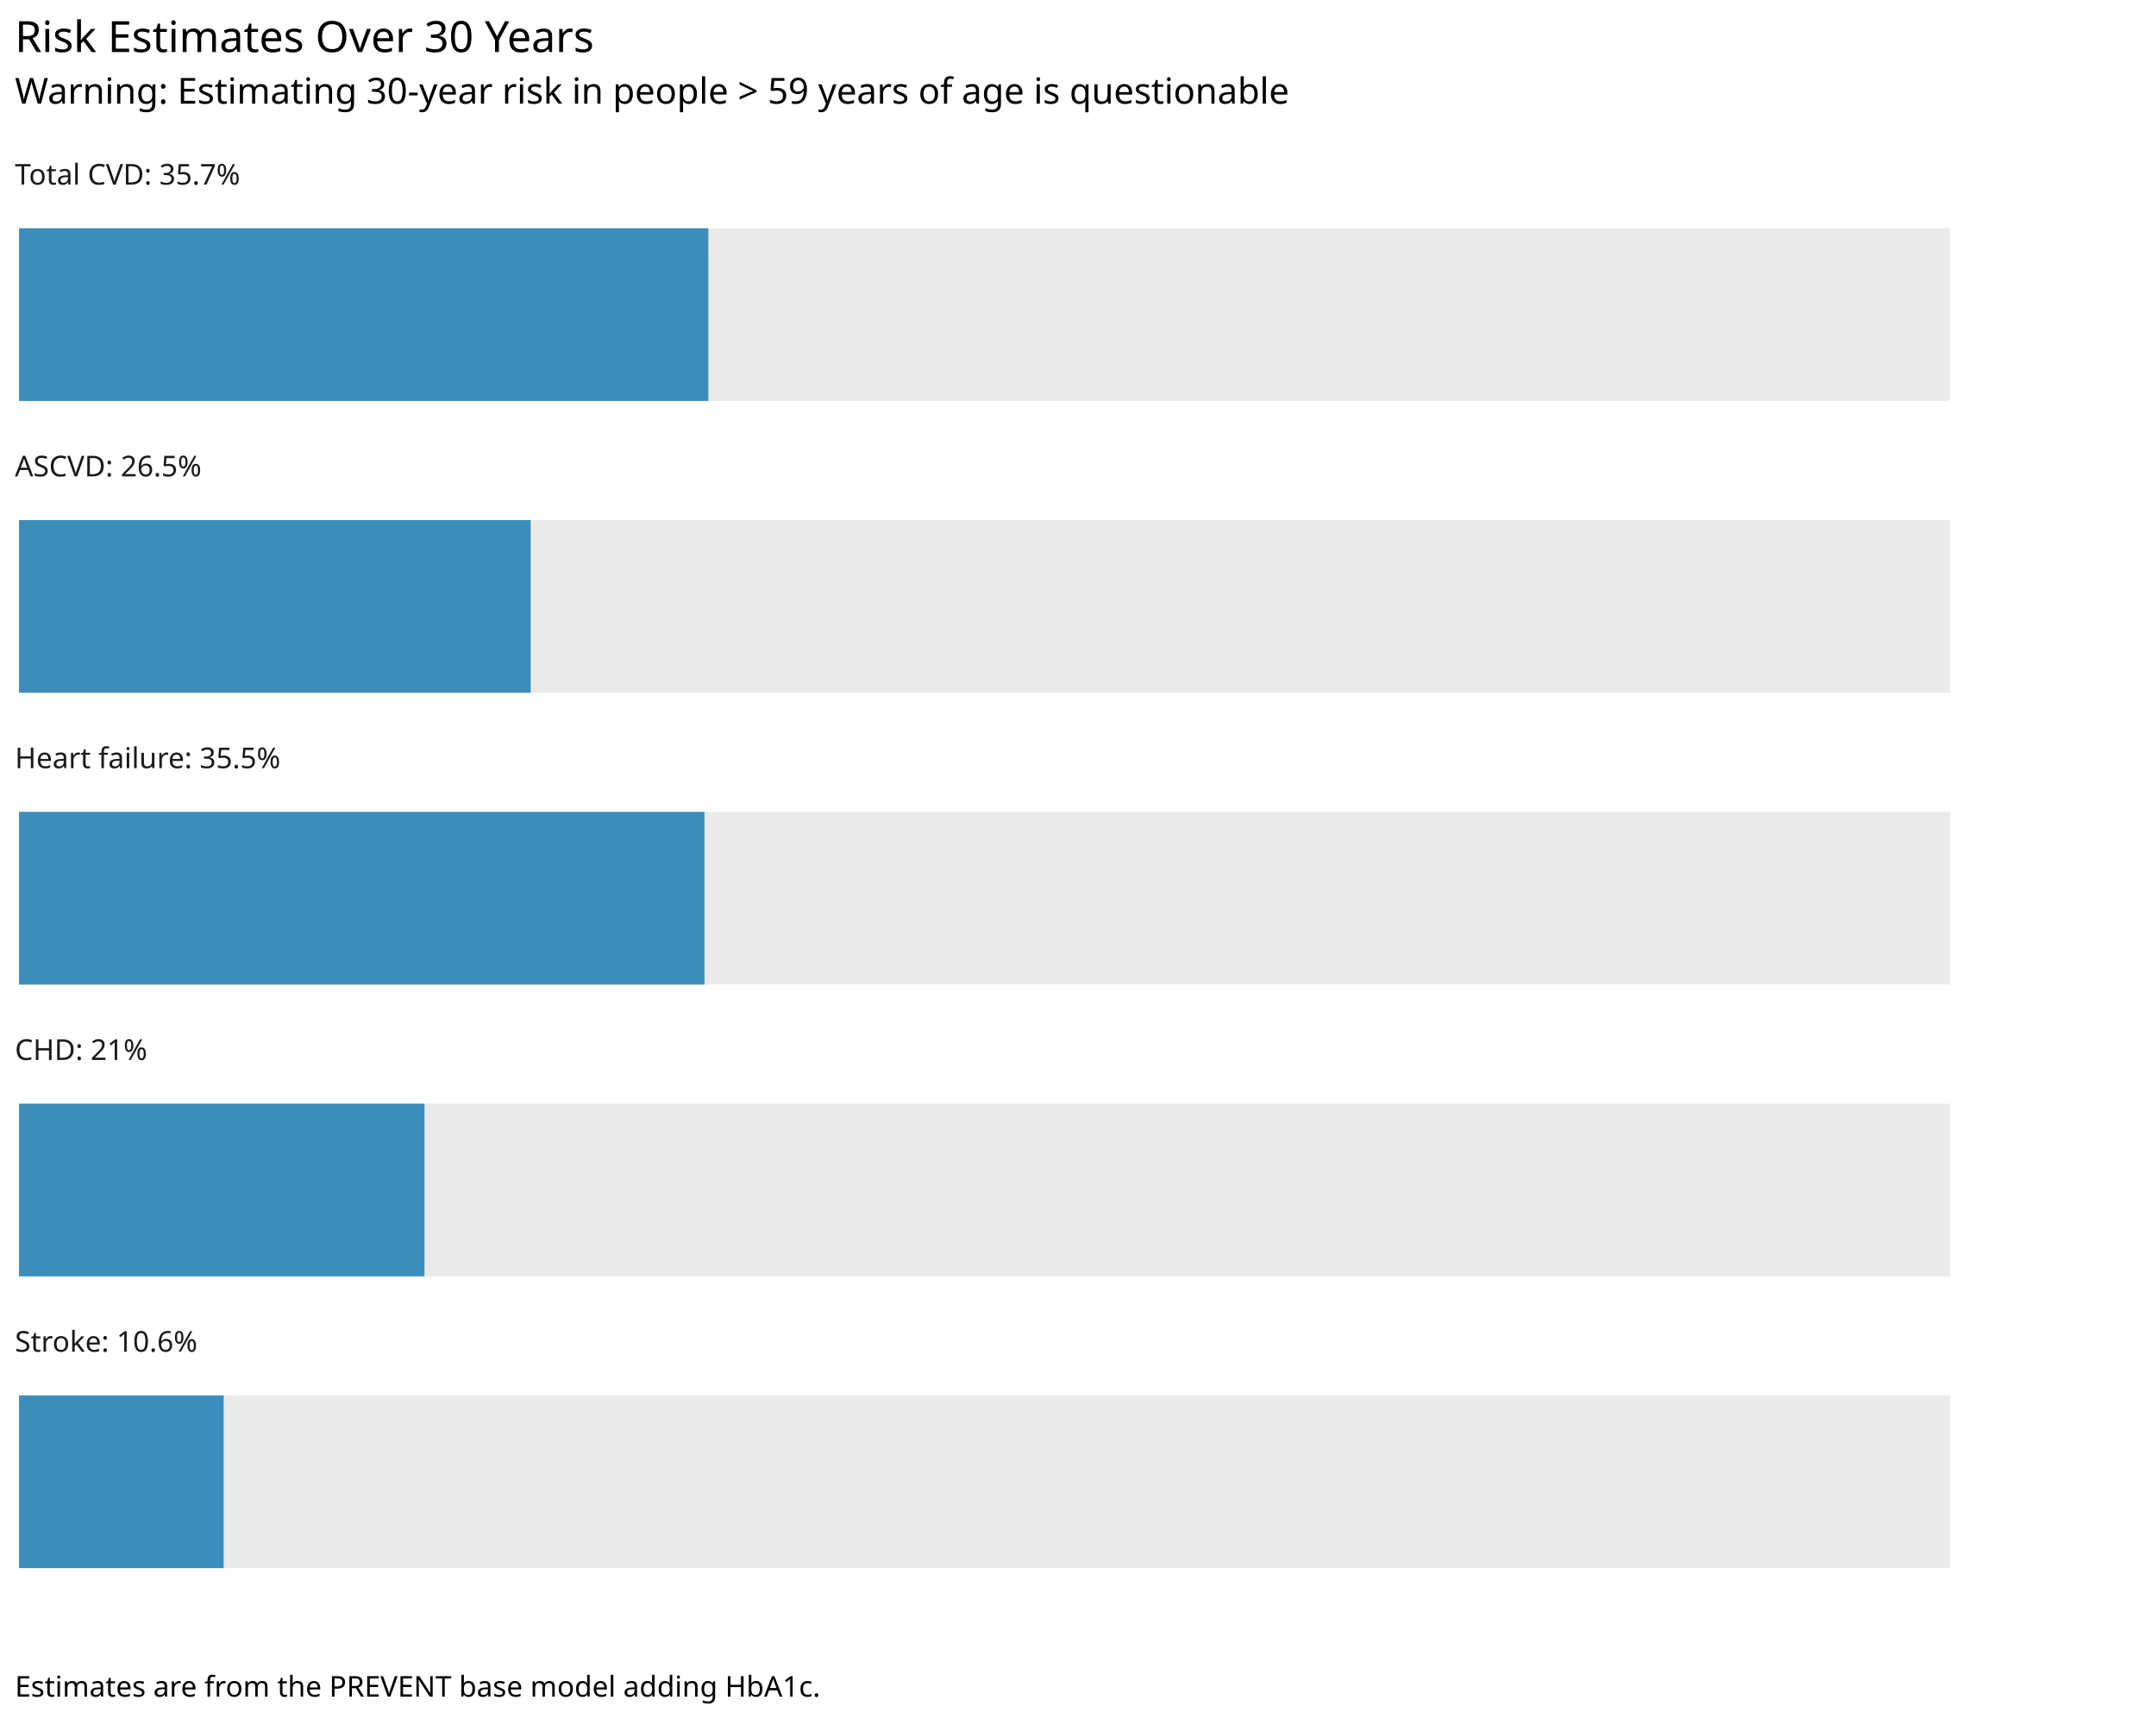
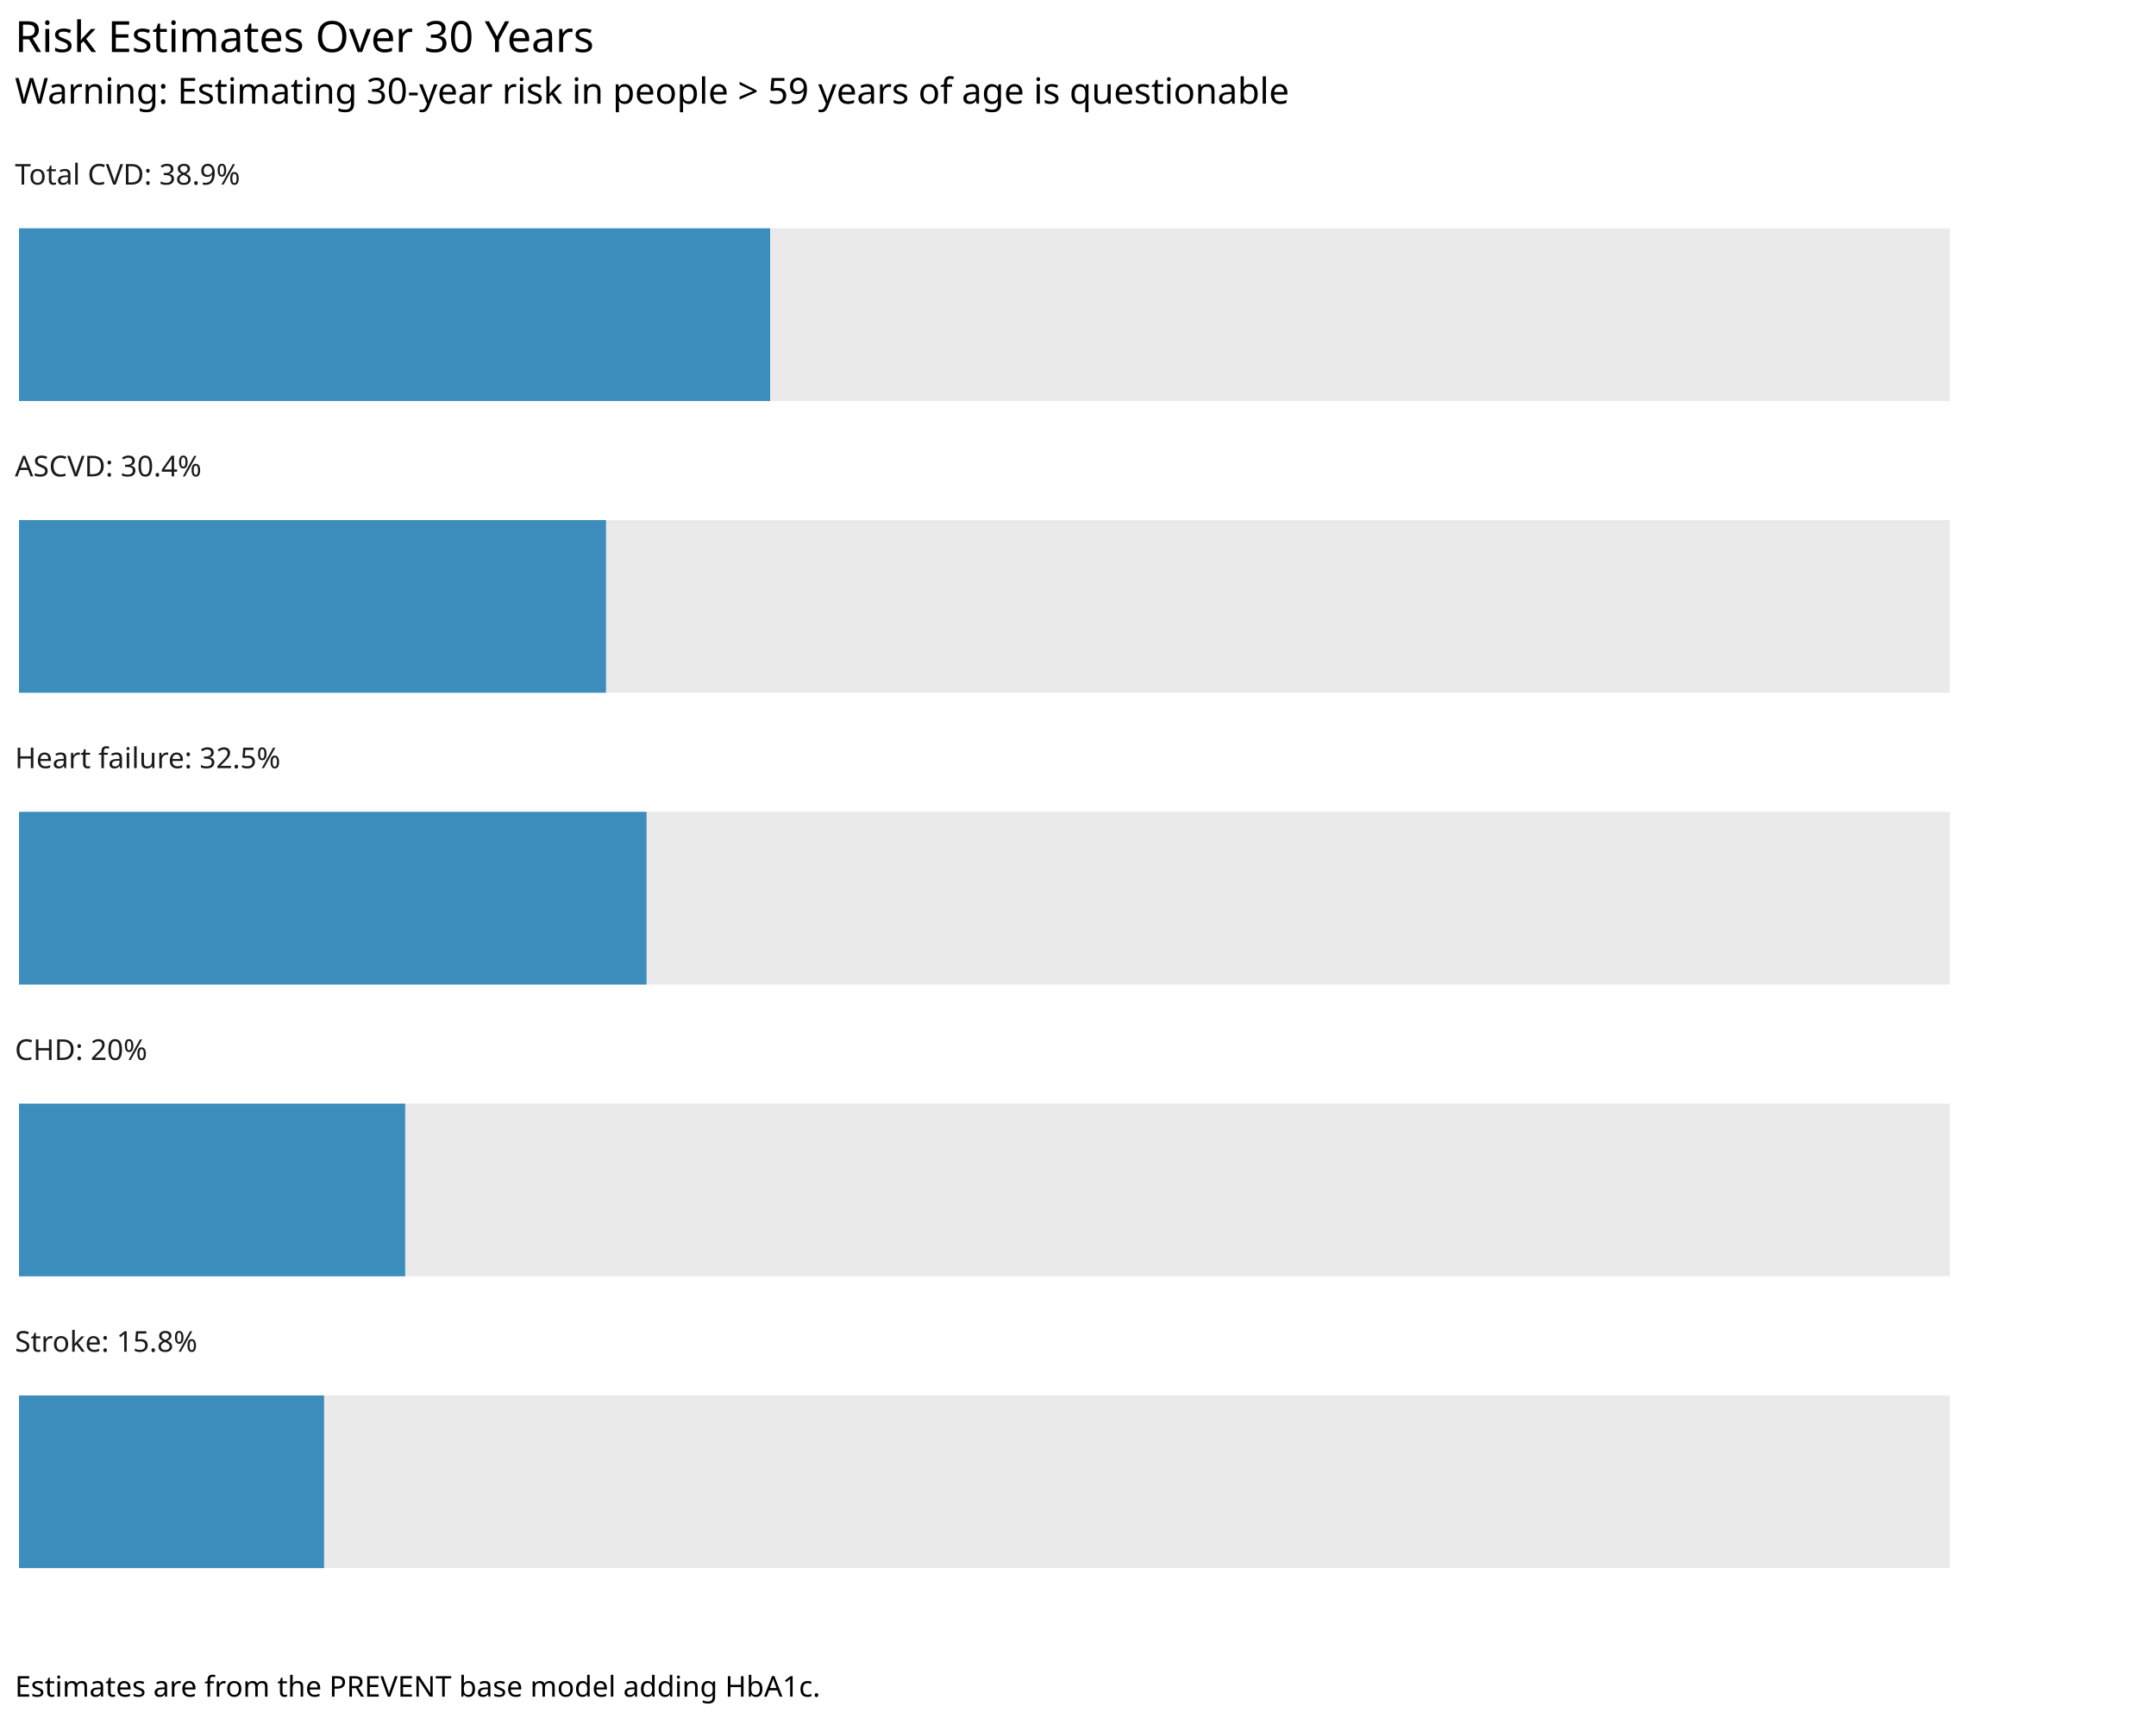
<svg xmlns="http://www.w3.org/2000/svg" class="svglite" data-engine-version="2.0" width="720.00pt" height="576.00pt" viewBox="0 0 720.00 576.00">
  <defs>
    <style type="text/css">
    .svglite line, .svglite polyline, .svglite polygon, .svglite path, .svglite rect, .svglite circle {
      fill: none;
      stroke: #000000;
      stroke-linecap: round;
      stroke-linejoin: round;
      stroke-miterlimit: 10.00;
    }
  </style>
  </defs>
  <rect width="100%" height="100%" style="stroke: none; fill: #FFFFFF;" />
  <defs>
    <clipPath id="cpMC4wMHw3MjAuMDB8MC4wMHw1NzYuMDA=">
      <rect x="0.00" y="0.00" width="720.00" height="576.00" />
    </clipPath>
  </defs>
  <g clip-path="url(#cpMC4wMHw3MjAuMDB8MC4wMHw1NzYuMDA=)">
    <rect x="0.00" y="0.00" width="720.00" height="576.00" style="stroke-width: 1.16; stroke: none; fill: #FFFFFF;" />
  </g>
  <defs>
    <clipPath id="cpNC45OHw3MTcuMDF8NjYuNjJ8MTQzLjQ5">
      <rect x="4.98" y="66.62" width="712.03" height="76.88" />
    </clipPath>
  </defs>
  <g clip-path="url(#cpNC45OHw3MTcuMDF8NjYuNjJ8MTQzLjQ5)">
    <rect x="6.34" y="76.23" width="644.84" height="57.66" style="stroke-width: 1.16; stroke: none; stroke-linecap: butt; stroke-linejoin: miter; fill: #EAEAEA;" />
-     <rect x="6.34" y="76.23" width="230.21" height="57.66" style="stroke-width: 1.16; stroke: none; stroke-linecap: butt; stroke-linejoin: miter; fill: #3C8DBC;" />
+     <rect x="6.34" y="76.23" width="250.84" height="57.66" style="stroke-width: 1.16; stroke: none; stroke-linecap: butt; stroke-linejoin: miter; fill: #3C8DBC;" />
  </g>
  <g clip-path="url(#cpMC4wMHw3MjAuMDB8MC4wMHw1NzYuMDA=)">
</g>
  <defs>
    <clipPath id="cpNC45OHw3MTcuMDF8MTY0LjA1fDI0MC45Mg==">
      <rect x="4.98" y="164.05" width="712.03" height="76.88" />
    </clipPath>
  </defs>
  <g clip-path="url(#cpNC45OHw3MTcuMDF8MTY0LjA1fDI0MC45Mg==)">
    <rect x="6.34" y="173.66" width="644.84" height="57.66" style="stroke-width: 1.16; stroke: none; stroke-linecap: butt; stroke-linejoin: miter; fill: #EAEAEA;" />
-     <rect x="6.34" y="173.66" width="170.88" height="57.66" style="stroke-width: 1.16; stroke: none; stroke-linecap: butt; stroke-linejoin: miter; fill: #3C8DBC;" />
+     <rect x="6.34" y="173.66" width="196.03" height="57.66" style="stroke-width: 1.16; stroke: none; stroke-linecap: butt; stroke-linejoin: miter; fill: #3C8DBC;" />
  </g>
  <g clip-path="url(#cpMC4wMHw3MjAuMDB8MC4wMHw1NzYuMDA=)">
</g>
  <defs>
    <clipPath id="cpNC45OHw3MTcuMDF8MjYxLjQ4fDMzOC4zNQ==">
      <rect x="4.98" y="261.48" width="712.03" height="76.88" />
    </clipPath>
  </defs>
  <g clip-path="url(#cpNC45OHw3MTcuMDF8MjYxLjQ4fDMzOC4zNQ==)">
    <rect x="6.34" y="271.09" width="644.84" height="57.66" style="stroke-width: 1.16; stroke: none; stroke-linecap: butt; stroke-linejoin: miter; fill: #EAEAEA;" />
-     <rect x="6.34" y="271.09" width="228.92" height="57.66" style="stroke-width: 1.16; stroke: none; stroke-linecap: butt; stroke-linejoin: miter; fill: #3C8DBC;" />
+     <rect x="6.34" y="271.09" width="209.57" height="57.66" style="stroke-width: 1.16; stroke: none; stroke-linecap: butt; stroke-linejoin: miter; fill: #3C8DBC;" />
  </g>
  <g clip-path="url(#cpMC4wMHw3MjAuMDB8MC4wMHw1NzYuMDA=)">
</g>
  <defs>
    <clipPath id="cpNC45OHw3MTcuMDF8MzU4LjkxfDQzNS43OA==">
      <rect x="4.98" y="358.91" width="712.03" height="76.88" />
    </clipPath>
  </defs>
  <g clip-path="url(#cpNC45OHw3MTcuMDF8MzU4LjkxfDQzNS43OA==)">
    <rect x="6.34" y="368.52" width="644.84" height="57.66" style="stroke-width: 1.16; stroke: none; stroke-linecap: butt; stroke-linejoin: miter; fill: #EAEAEA;" />
-     <rect x="6.34" y="368.52" width="135.42" height="57.66" style="stroke-width: 1.16; stroke: none; stroke-linecap: butt; stroke-linejoin: miter; fill: #3C8DBC;" />
+     <rect x="6.34" y="368.52" width="128.97" height="57.66" style="stroke-width: 1.16; stroke: none; stroke-linecap: butt; stroke-linejoin: miter; fill: #3C8DBC;" />
  </g>
  <g clip-path="url(#cpMC4wMHw3MjAuMDB8MC4wMHw1NzYuMDA=)">
</g>
  <defs>
    <clipPath id="cpNC45OHw3MTcuMDF8NDU2LjM0fDUzMy4yMQ==">
      <rect x="4.98" y="456.34" width="712.03" height="76.88" />
    </clipPath>
  </defs>
  <g clip-path="url(#cpNC45OHw3MTcuMDF8NDU2LjM0fDUzMy4yMQ==)">
    <rect x="6.34" y="465.95" width="644.84" height="57.66" style="stroke-width: 1.16; stroke: none; stroke-linecap: butt; stroke-linejoin: miter; fill: #EAEAEA;" />
-     <rect x="6.34" y="465.95" width="68.35" height="57.66" style="stroke-width: 1.16; stroke: none; stroke-linecap: butt; stroke-linejoin: miter; fill: #3C8DBC;" />
+     <rect x="6.34" y="465.95" width="101.88" height="57.66" style="stroke-width: 1.16; stroke: none; stroke-linecap: butt; stroke-linejoin: miter; fill: #3C8DBC;" />
  </g>
  <g clip-path="url(#cpMC4wMHw3MjAuMDB8MC4wMHw1NzYuMDA=)">
</g>
  <defs>
    <clipPath id="cpNC45OHw3MTcuMDF8NDQxLjc2fDQ1Ni4zNA==">
      <rect x="4.98" y="441.76" width="712.03" height="14.58" />
    </clipPath>
  </defs>
  <g clip-path="url(#cpNC45OHw3MTcuMDF8NDQxLjc2fDQ1Ni4zNA==)">
-     <text x="4.98" y="451.36" style="font-size: 9.60px; fill: #1A1A1A; font-family: sans;" textLength="60.31px" lengthAdjust="spacingAndGlyphs">Stroke: 10.6%</text>
+     <text x="4.98" y="451.36" style="font-size: 9.60px; fill: #1A1A1A; font-family: sans;" textLength="60.31px" lengthAdjust="spacingAndGlyphs">Stroke: 15.8%</text>
  </g>
  <g clip-path="url(#cpMC4wMHw3MjAuMDB8MC4wMHw1NzYuMDA=)">
</g>
  <defs>
    <clipPath id="cpNC45OHw3MTcuMDF8MzQ0LjMzfDM1OC45MQ==">
      <rect x="4.98" y="344.33" width="712.03" height="14.58" />
    </clipPath>
  </defs>
  <g clip-path="url(#cpNC45OHw3MTcuMDF8MzQ0LjMzfDM1OC45MQ==)">
-     <text x="4.98" y="353.93" style="font-size: 9.60px; fill: #1A1A1A; font-family: sans;" textLength="45.35px" lengthAdjust="spacingAndGlyphs">CHD: 21%</text>
+     <text x="4.98" y="353.93" style="font-size: 9.60px; fill: #1A1A1A; font-family: sans;" textLength="45.35px" lengthAdjust="spacingAndGlyphs">CHD: 20%</text>
  </g>
  <g clip-path="url(#cpMC4wMHw3MjAuMDB8MC4wMHw1NzYuMDA=)">
</g>
  <defs>
    <clipPath id="cpNC45OHw3MTcuMDF8MjQ2LjkwfDI2MS40OA==">
      <rect x="4.98" y="246.90" width="712.03" height="14.58" />
    </clipPath>
  </defs>
  <g clip-path="url(#cpNC45OHw3MTcuMDF8MjQ2LjkwfDI2MS40OA==)">
-     <text x="4.98" y="256.50" style="font-size: 9.60px; fill: #1A1A1A; font-family: sans;" textLength="84.84px" lengthAdjust="spacingAndGlyphs">Heart failure: 35.5%</text>
+     <text x="4.98" y="256.50" style="font-size: 9.60px; fill: #1A1A1A; font-family: sans;" textLength="84.84px" lengthAdjust="spacingAndGlyphs">Heart failure: 32.5%</text>
  </g>
  <g clip-path="url(#cpMC4wMHw3MjAuMDB8MC4wMHw1NzYuMDA=)">
</g>
  <defs>
    <clipPath id="cpNC45OHw3MTcuMDF8MTQ5LjQ3fDE2NC4wNQ==">
      <rect x="4.98" y="149.47" width="712.03" height="14.58" />
    </clipPath>
  </defs>
  <g clip-path="url(#cpNC45OHw3MTcuMDF8MTQ5LjQ3fDE2NC4wNQ==)">
-     <text x="4.98" y="159.07" style="font-size: 9.60px; fill: #1A1A1A; font-family: sans;" textLength="65.64px" lengthAdjust="spacingAndGlyphs">ASCVD: 26.5%</text>
+     <text x="4.98" y="159.07" style="font-size: 9.60px; fill: #1A1A1A; font-family: sans;" textLength="65.64px" lengthAdjust="spacingAndGlyphs">ASCVD: 30.4%</text>
  </g>
  <g clip-path="url(#cpMC4wMHw3MjAuMDB8MC4wMHw1NzYuMDA=)">
</g>
  <defs>
    <clipPath id="cpNC45OHw3MTcuMDF8NTIuMDR8NjYuNjI=">
      <rect x="4.98" y="52.04" width="712.03" height="14.58" />
    </clipPath>
  </defs>
  <g clip-path="url(#cpNC45OHw3MTcuMDF8NTIuMDR8NjYuNjI=)">
-     <text x="4.98" y="61.64" style="font-size: 9.60px; fill: #1A1A1A; font-family: sans;" textLength="76.84px" lengthAdjust="spacingAndGlyphs">Total CVD: 35.7%</text>
+     <text x="4.98" y="61.64" style="font-size: 9.60px; fill: #1A1A1A; font-family: sans;" textLength="76.84px" lengthAdjust="spacingAndGlyphs">Total CVD: 38.9%</text>
  </g>
  <g clip-path="url(#cpMC4wMHw3MjAuMDB8MC4wMHw1NzYuMDA=)">
    <text x="4.98" y="34.61" style="font-size: 12.00px; font-family: sans;" textLength="405.27px" lengthAdjust="spacingAndGlyphs">Warning: Estimating 30-year risk in people &gt; 59 years of age is questionable</text>
    <text x="4.98" y="17.38" style="font-size: 14.40px; font-family: sans;" textLength="192.11px" lengthAdjust="spacingAndGlyphs">Risk Estimates Over 30 Years</text>
    <text x="4.98" y="545.80" style="font-size: 9.60px; font-family: sans;" textLength="0.00px" lengthAdjust="spacingAndGlyphs" />
    <text x="4.98" y="556.17" style="font-size: 9.60px; font-family: sans;" textLength="0.00px" lengthAdjust="spacingAndGlyphs" />
    <text x="4.98" y="566.54" style="font-size: 9.60px; font-family: sans;" textLength="262.56px" lengthAdjust="spacingAndGlyphs">Estimates are from the PREVENT base model adding HbA1c.</text>
  </g>
</svg>
